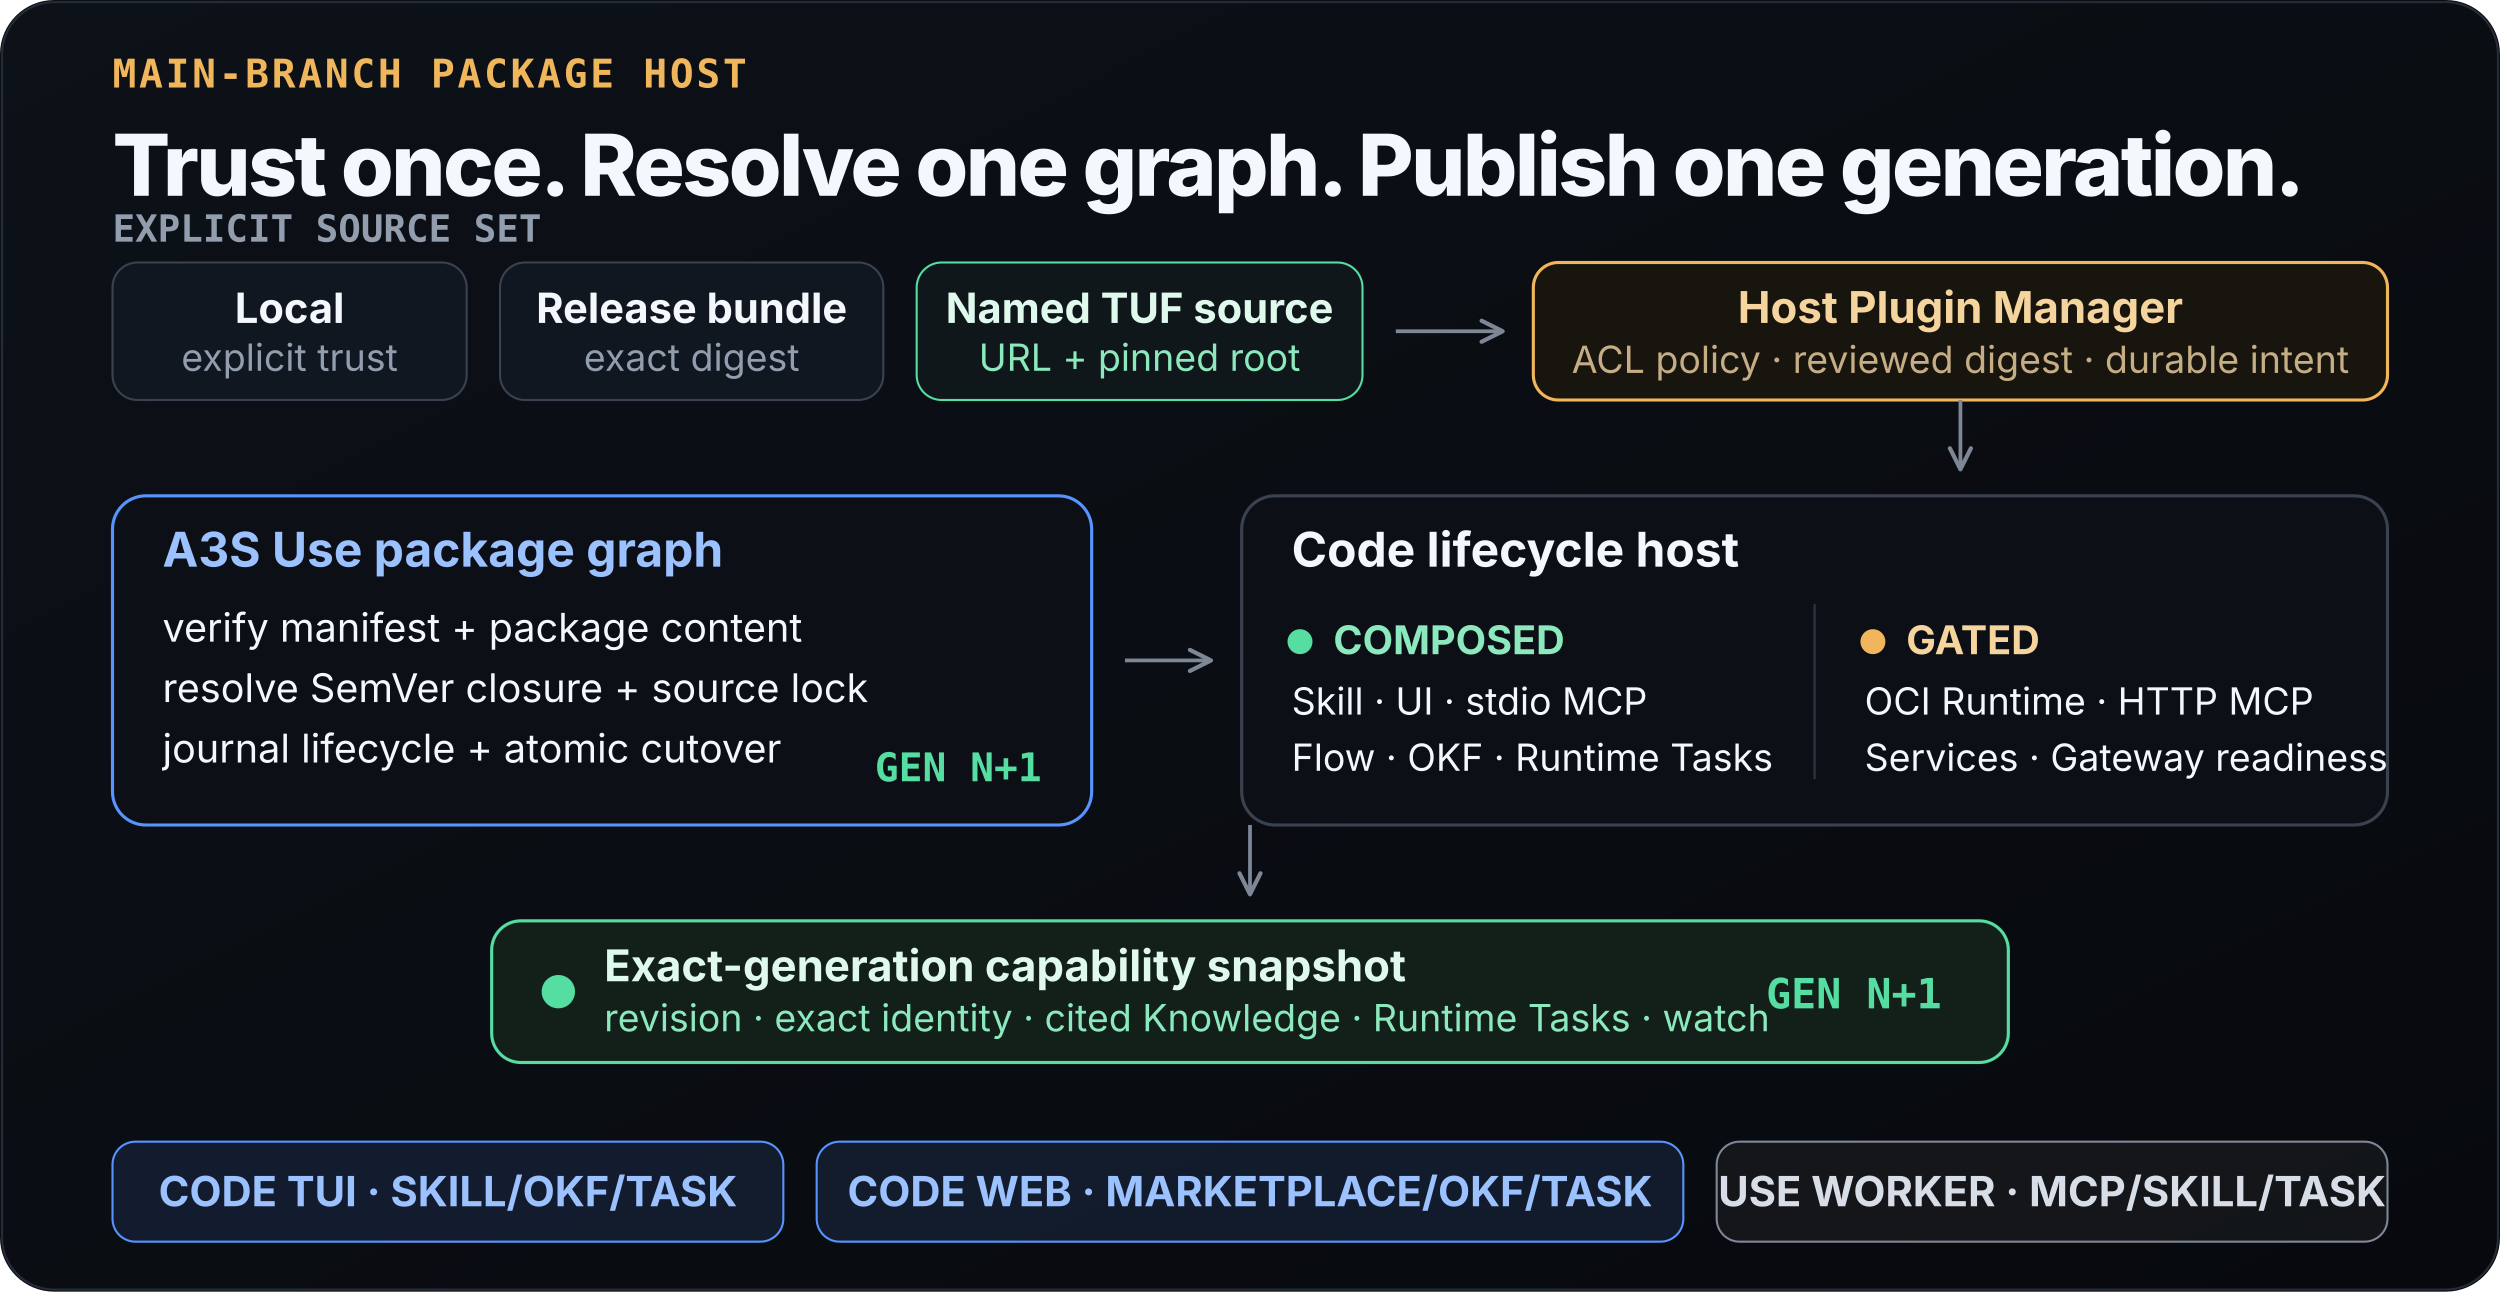
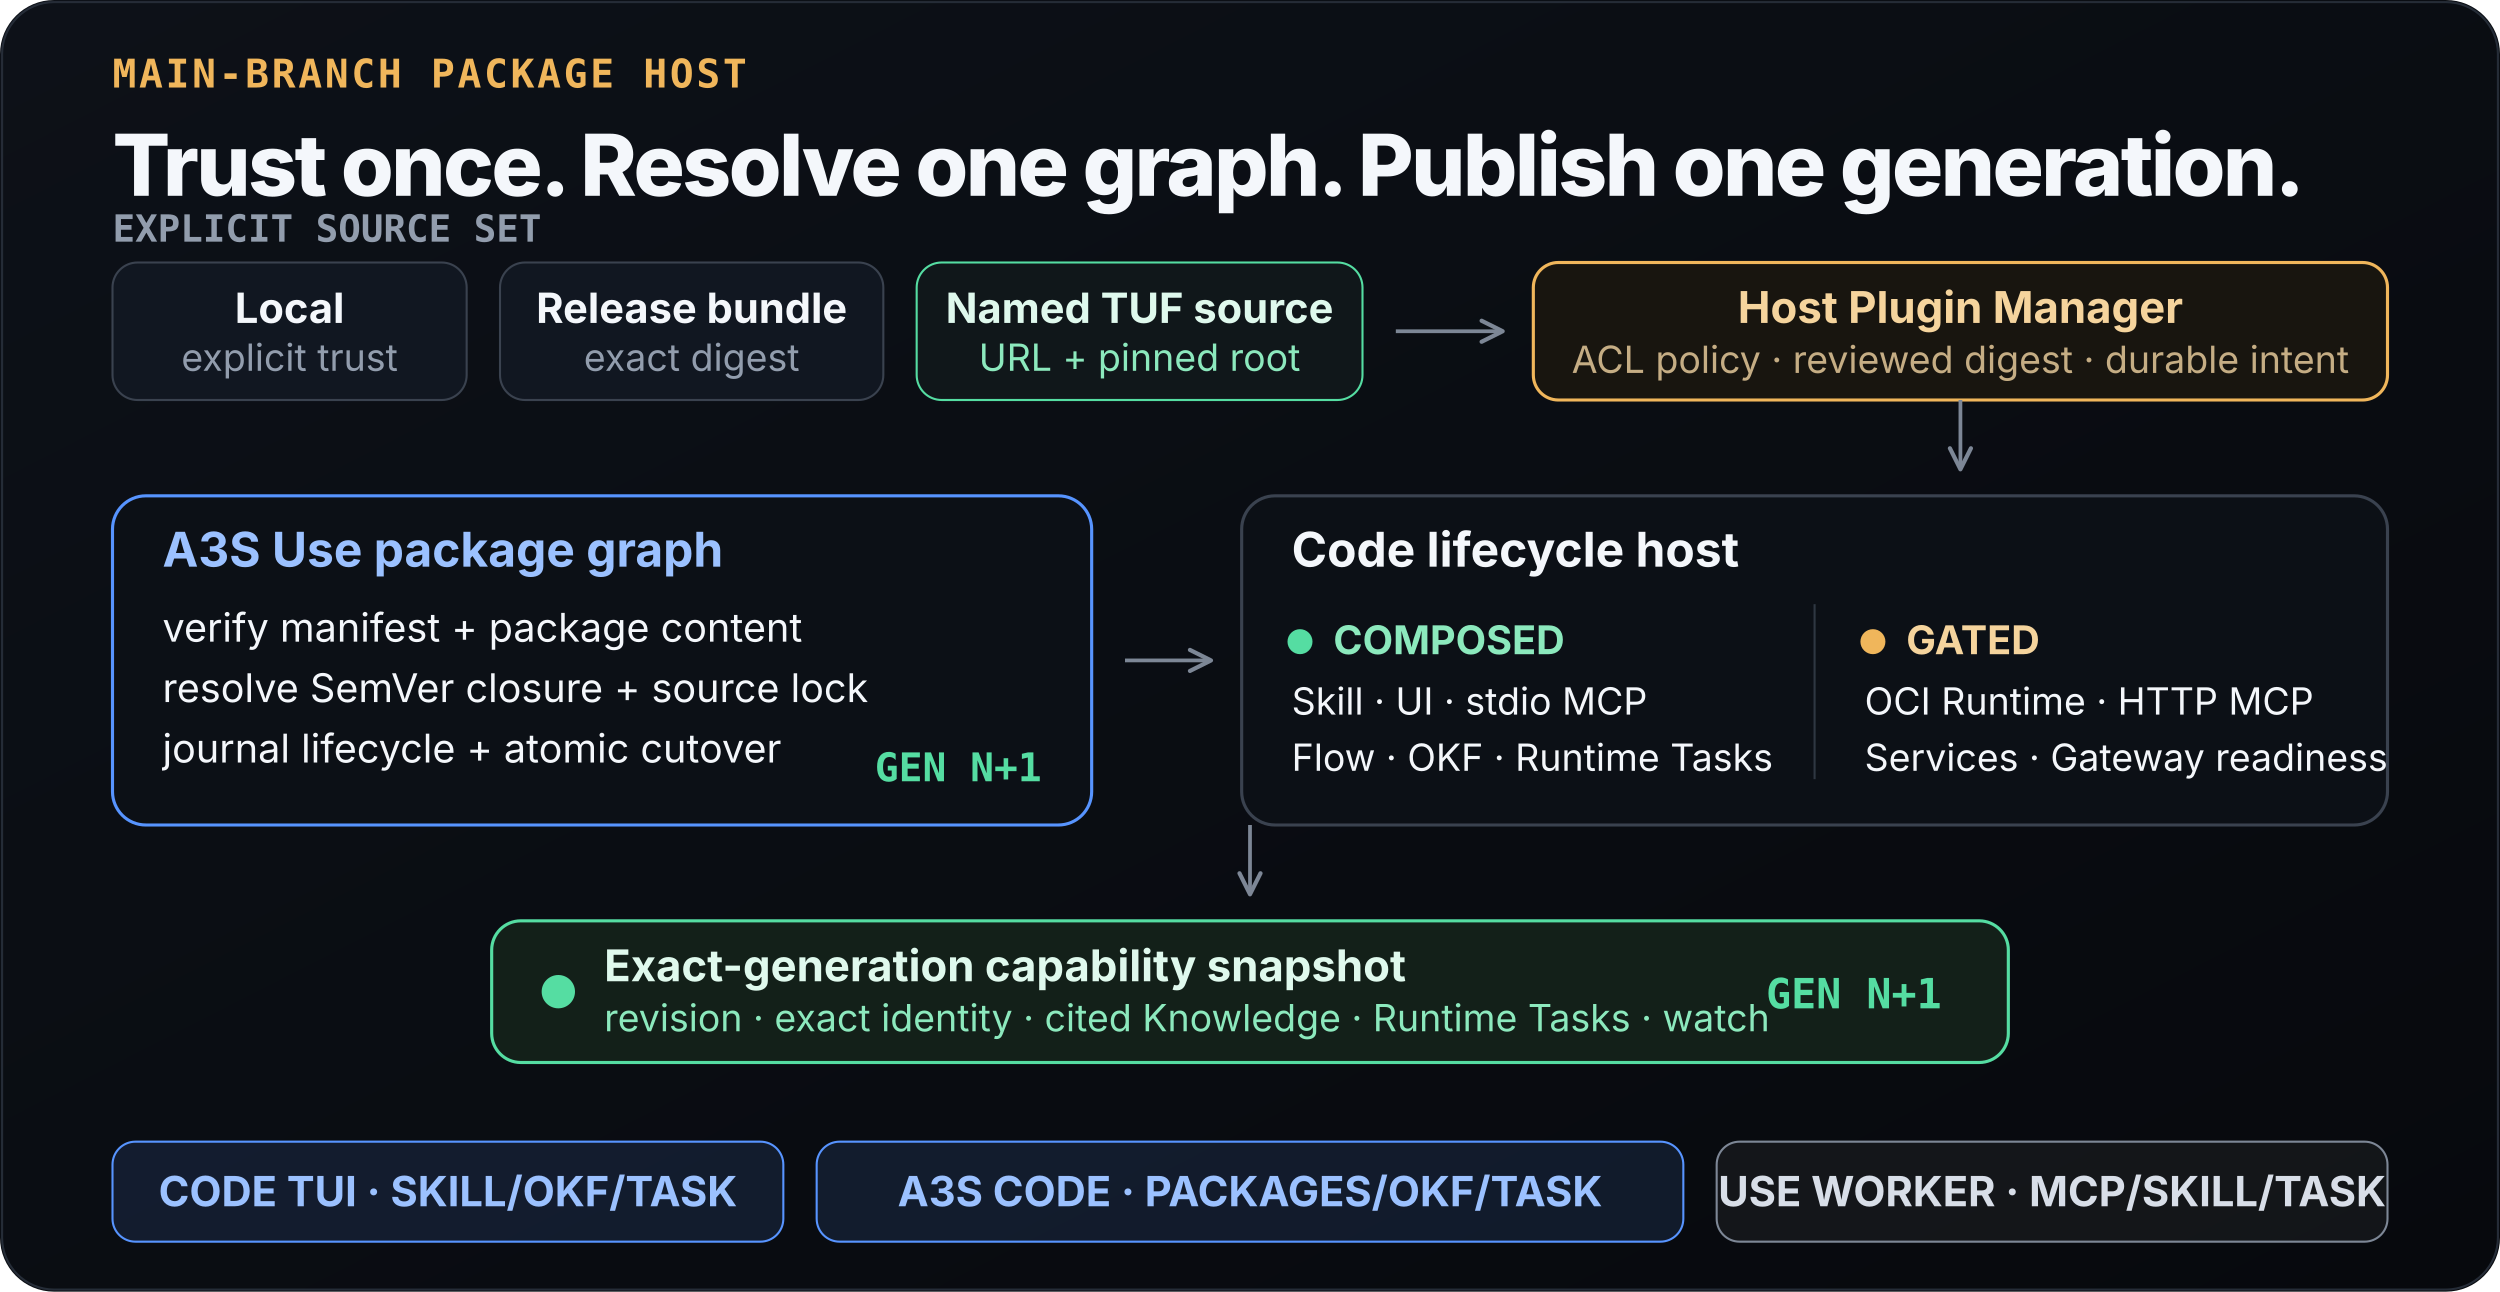
<svg xmlns="http://www.w3.org/2000/svg" width="1200" height="620" viewBox="0 0 1200 620" role="img" aria-labelledby="title desc">
  <defs>
    <linearGradient id="background" x1="0" y1="0" x2="1" y2="1">
      <stop offset="0" stop-color="#0d1118" />
      <stop offset="1" stop-color="#07090d" />
    </linearGradient>
    <marker id="arrow" viewBox="0 0 10 10" refX="8" refY="5" markerWidth="7" markerHeight="7" orient="auto">
      <path d="M1 1 9 5 1 9" fill="none" stroke="#7d8796" stroke-width="1.6" stroke-linecap="round" stroke-linejoin="round" />
    </marker>
  </defs>
  <rect width="1200" height="620" rx="26" fill="url(#background)" />
  <rect x="1" y="1" width="1198" height="618" rx="25" fill="none" stroke="#252c37" />
  <g transform="translate(54 42)">
    <text fill="#f0b65b" font-family="ui-monospace, SFMono-Regular, Menlo, Consolas, monospace" font-size="19" font-weight="700" letter-spacing="1.3">MAIN-BRANCH PACKAGE HOST</text>
    <text y="52" fill="#f4f7fb" font-family="-apple-system, BlinkMacSystemFont, 'Segoe UI', sans-serif" font-size="41" font-weight="770" letter-spacing="-1.2">Trust once. Resolve one graph. Publish one generation.</text>
  </g>
  <g id="sources" transform="translate(54 126)" font-family="-apple-system, BlinkMacSystemFont, 'Segoe UI', sans-serif">
    <text y="-10" fill="#929dad" font-family="ui-monospace, SFMono-Regular, Menlo, Consolas, monospace" font-size="18" font-weight="700">EXPLICIT SOURCE SET</text>
    <g>
      <rect width="170" height="66" rx="12" fill="#111721" stroke="#3a424f" />
      <text x="85" y="29" text-anchor="middle" fill="#f4f7fb" font-size="20" font-weight="700">Local</text>
      <text x="85" y="52" text-anchor="middle" fill="#929dad" font-size="18">explicit trust</text>
    </g>
    <g transform="translate(186)">
      <rect width="184" height="66" rx="12" fill="#111721" stroke="#3a424f" />
      <text x="92" y="29" text-anchor="middle" fill="#f4f7fb" font-size="20" font-weight="700">Release bundle</text>
      <text x="92" y="52" text-anchor="middle" fill="#929dad" font-size="18">exact digest</text>
    </g>
    <g transform="translate(386)">
      <rect width="214" height="66" rx="12" fill="#10171a" stroke="#55dda2" />
      <text x="107" y="29" text-anchor="middle" fill="#dff9ed" font-size="20" font-weight="700">Named TUF source</text>
      <text x="107" y="52" text-anchor="middle" fill="#8ce9bd" font-size="18">URL + pinned root</text>
    </g>
    <path d="M616 33 H666" fill="none" stroke="#7d8796" stroke-width="1.8" marker-end="url(#arrow)" />
    <g transform="translate(682)">
      <rect width="410" height="66" rx="12" fill="#18150f" stroke="#f0b65b" stroke-width="1.5" />
      <text x="205" y="29" text-anchor="middle" fill="#f5d49d" font-size="21" font-weight="750">Host Plugin Manager</text>
      <text x="205" y="53" text-anchor="middle" fill="#c5ad84" font-size="18">ACL policy · reviewed digest · durable intent</text>
    </g>
  </g>
  <path d="M941 192 V224" fill="none" stroke="#7d8796" stroke-width="1.8" marker-end="url(#arrow)" />
  <g id="lifecycle" transform="translate(54 238)" font-family="-apple-system, BlinkMacSystemFont, 'Segoe UI', sans-serif">
    <g id="use-graph">
      <rect width="470" height="158" rx="16" fill="#0c1016" stroke="#5794ff" stroke-width="1.5" />
      <text x="24" y="34" fill="#9bc1ff" font-size="23" font-weight="750">A3S Use package graph</text>
      <text x="24" y="70" fill="#f4f7fb" font-size="19">verify manifest + package content</text>
      <text x="24" y="99" fill="#f4f7fb" font-size="19">resolve SemVer closure + source lock</text>
      <text x="24" y="128" fill="#f4f7fb" font-size="19">journal lifecycle + atomic cutover</text>
      <text x="446" y="137" text-anchor="end" fill="#55dda2" font-family="ui-monospace, SFMono-Regular, Menlo, Consolas, monospace" font-size="19" font-weight="700">GEN N+1</text>
    </g>
    <path d="M486 79 H526" fill="none" stroke="#7d8796" stroke-width="1.8" marker-end="url(#arrow)" />
    <g id="code-host" transform="translate(542)">
      <rect width="550" height="158" rx="16" fill="#0c1016" stroke="#3a424f" stroke-width="1.5" />
      <text x="24" y="34" fill="#f4f7fb" font-size="23" font-weight="750">Code lifecycle host</text>
      <path d="M275 52 V136" stroke="#2f3742" />
      <circle cx="28" cy="70" r="6" fill="#55dda2" />
      <text x="44" y="76" fill="#8ce9bd" font-size="19" font-weight="700">COMPOSED</text>
      <text x="24" y="105" fill="#f4f7fb" font-size="18">Skill · UI · stdio MCP</text>
      <text x="24" y="132" fill="#f4f7fb" font-size="18">Flow · OKF · Runtime Tasks</text>
      <circle cx="303" cy="70" r="6" fill="#f0b65b" />
      <text x="319" y="76" fill="#f5d49d" font-size="19" font-weight="700">GATED</text>
      <text x="299" y="105" fill="#f4f7fb" font-size="18">OCI Runtime · HTTP MCP</text>
      <text x="299" y="132" fill="#f4f7fb" font-size="18">Services · Gateway readiness</text>
    </g>
  </g>
  <path d="M600 396 V428" fill="none" stroke="#7d8796" stroke-width="1.8" marker-end="url(#arrow)" />
  <g id="snapshot" transform="translate(236 442)" font-family="-apple-system, BlinkMacSystemFont, 'Segoe UI', sans-serif">
    <rect width="728" height="68" rx="14" fill="#132019" stroke="#55dda2" stroke-width="1.5" />
    <circle cx="32" cy="34" r="8" fill="#55dda2" />
    <text x="54" y="29" fill="#dff9ed" font-size="21" font-weight="750">Exact-generation capability snapshot</text>
    <text x="54" y="53" fill="#8ce9bd" font-size="18">revision · exact identity · cited Knowledge · Runtime Tasks · watch</text>
    <text x="696" y="42" text-anchor="end" fill="#55dda2" font-family="ui-monospace, SFMono-Regular, Menlo, Consolas, monospace" font-size="20" font-weight="700">GEN N+1</text>
  </g>
  <g id="consumers" transform="translate(54 548)" font-family="-apple-system, BlinkMacSystemFont, 'Segoe UI', sans-serif" font-size="20" font-weight="700">
    <g>
      <rect width="322" height="48" rx="11" fill="#5794ff" fill-opacity="0.12" stroke="#5794ff" />
      <text x="161" y="31" text-anchor="middle" fill="#9bc1ff">CODE TUI · SKILL/OKF/TASK</text>
    </g>
    <g transform="translate(338)">
      <rect width="416" height="48" rx="11" fill="#5794ff" fill-opacity="0.12" stroke="#5794ff" />
-       <text x="208" y="31" text-anchor="middle" fill="#9bc1ff">CODE WEB · MARKETPLACE/OKF/TASK</text>
+       <text x="208" y="31" text-anchor="middle" fill="#9bc1ff">A3S CODE · PACKAGES/OKF/TASK</text>
    </g>
    <g transform="translate(770)">
      <rect width="322" height="48" rx="11" fill="#f4f7fb" fill-opacity="0.05" stroke="#7d8796" />
      <text x="161" y="31" text-anchor="middle" fill="#d8dee8">USE WORKER · MCP/SKILL/TASK</text>
    </g>
  </g>
</svg>
